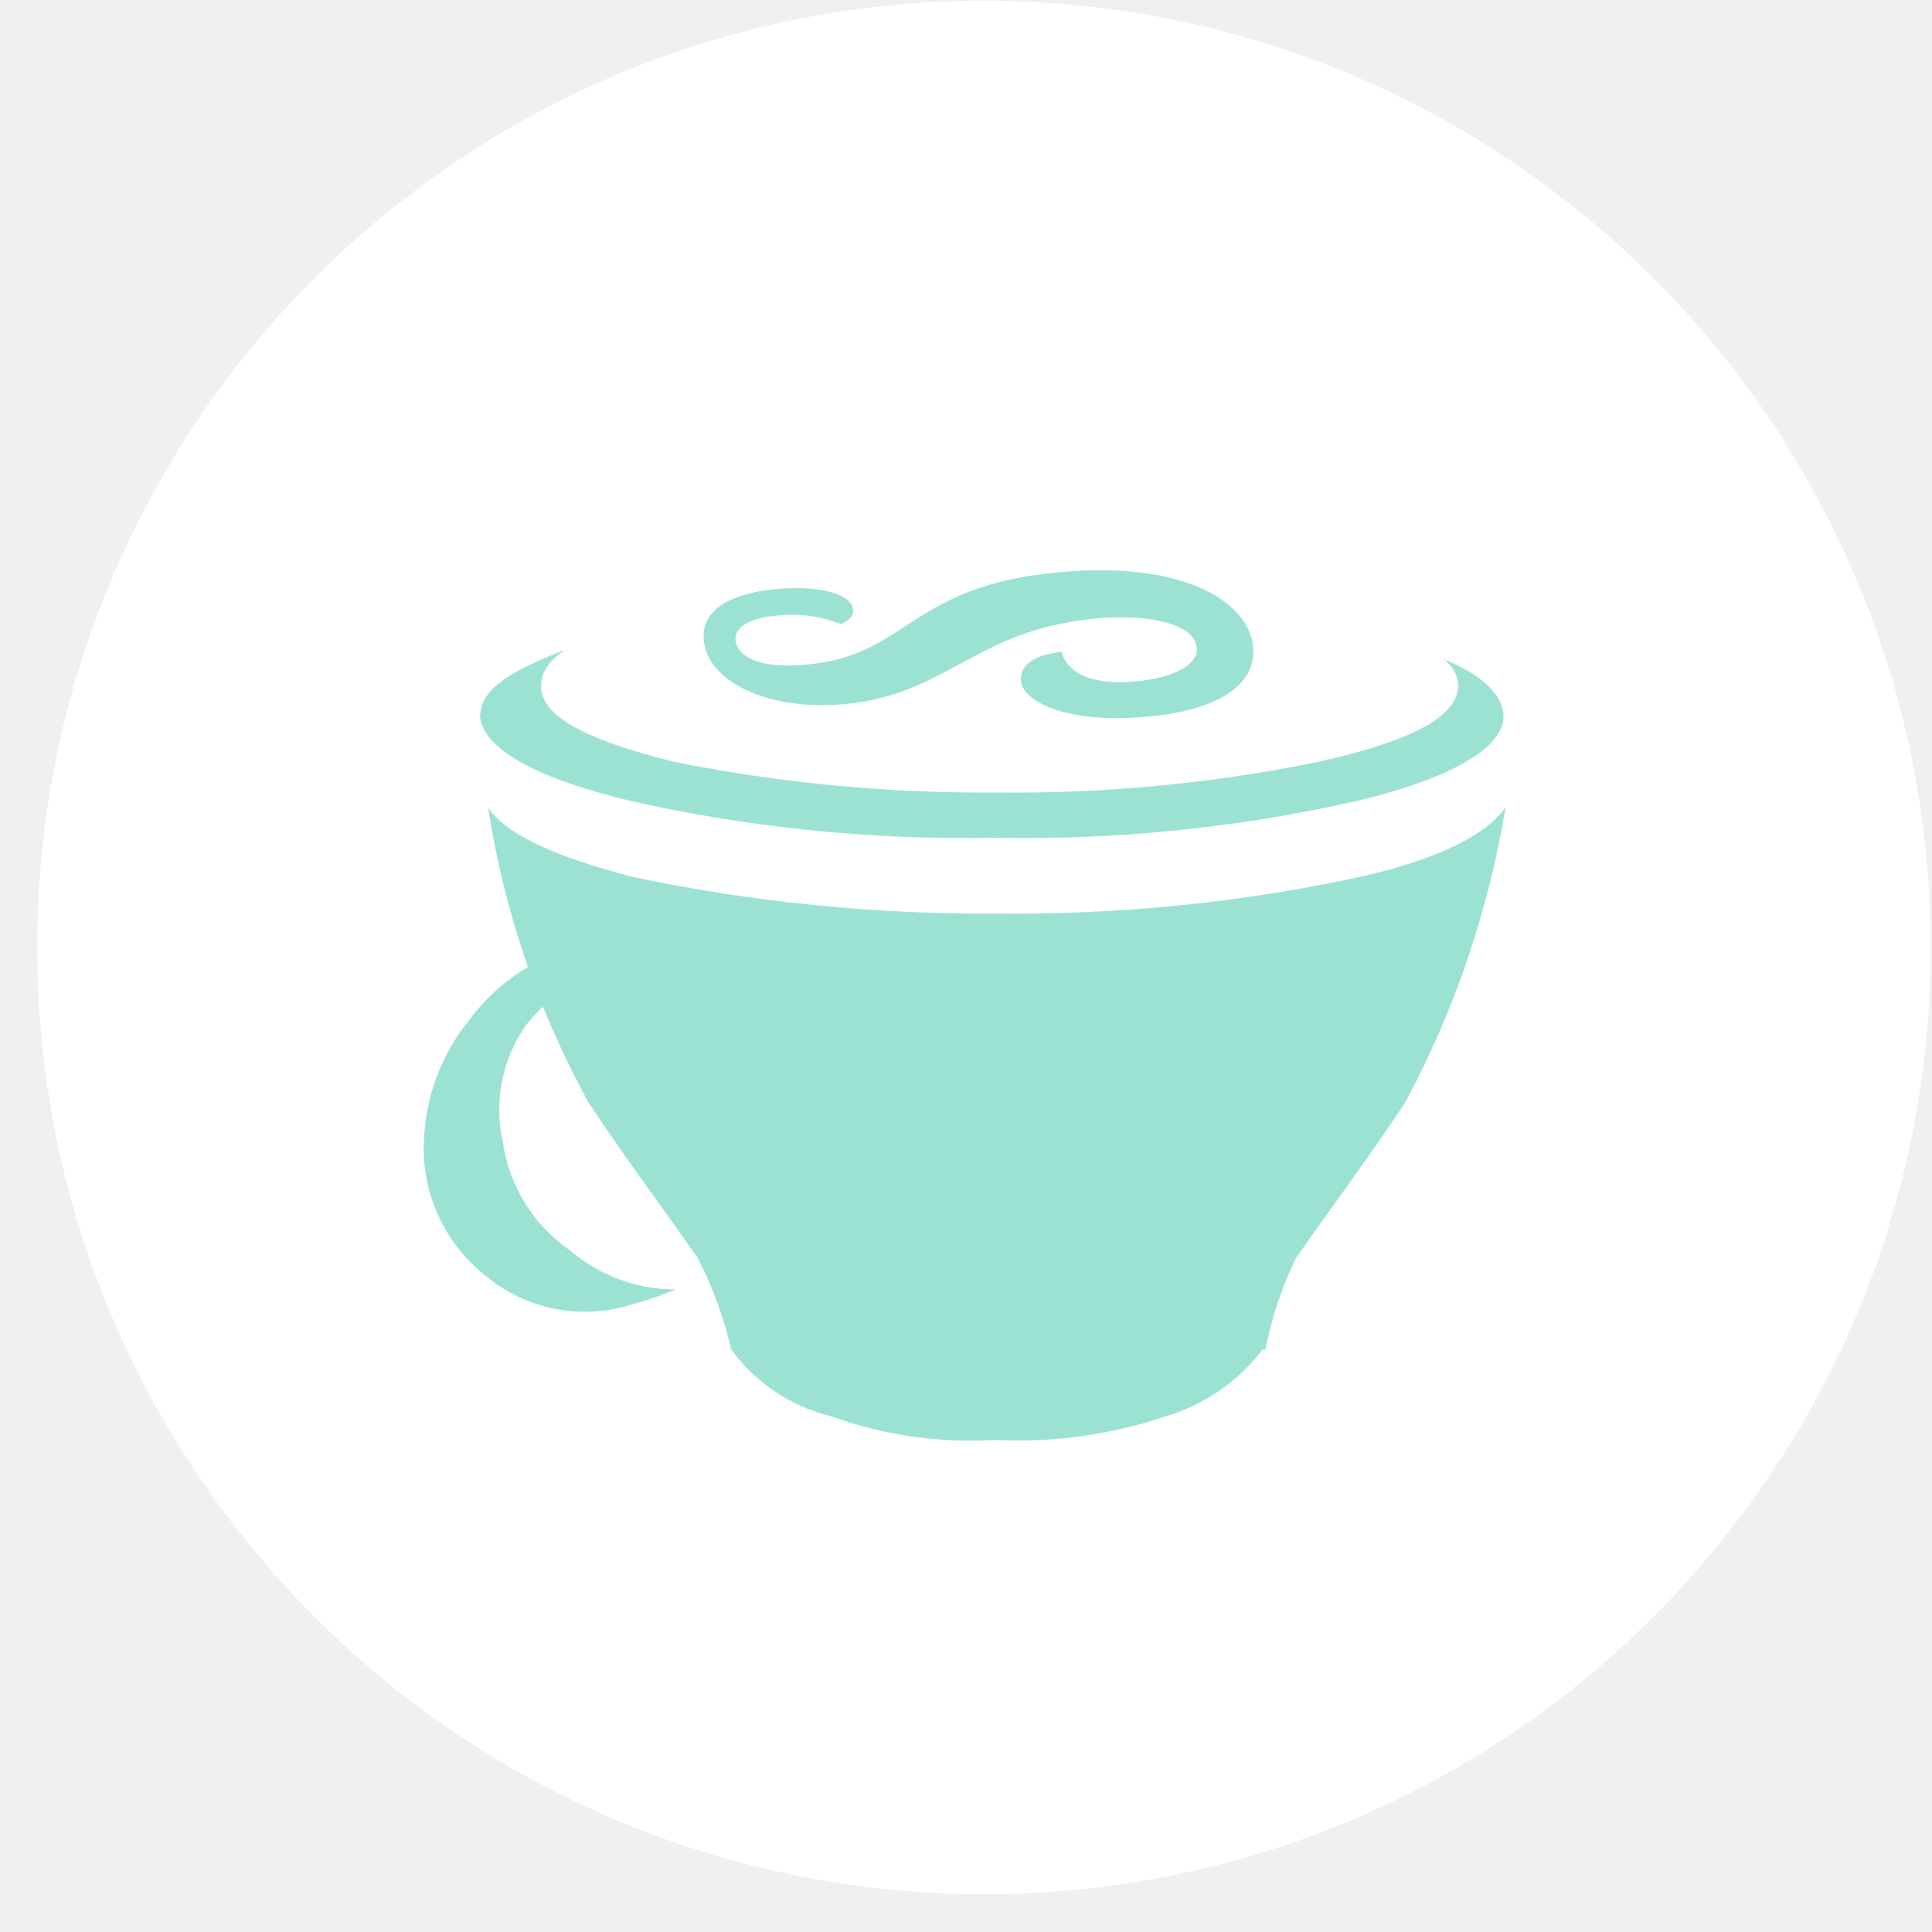
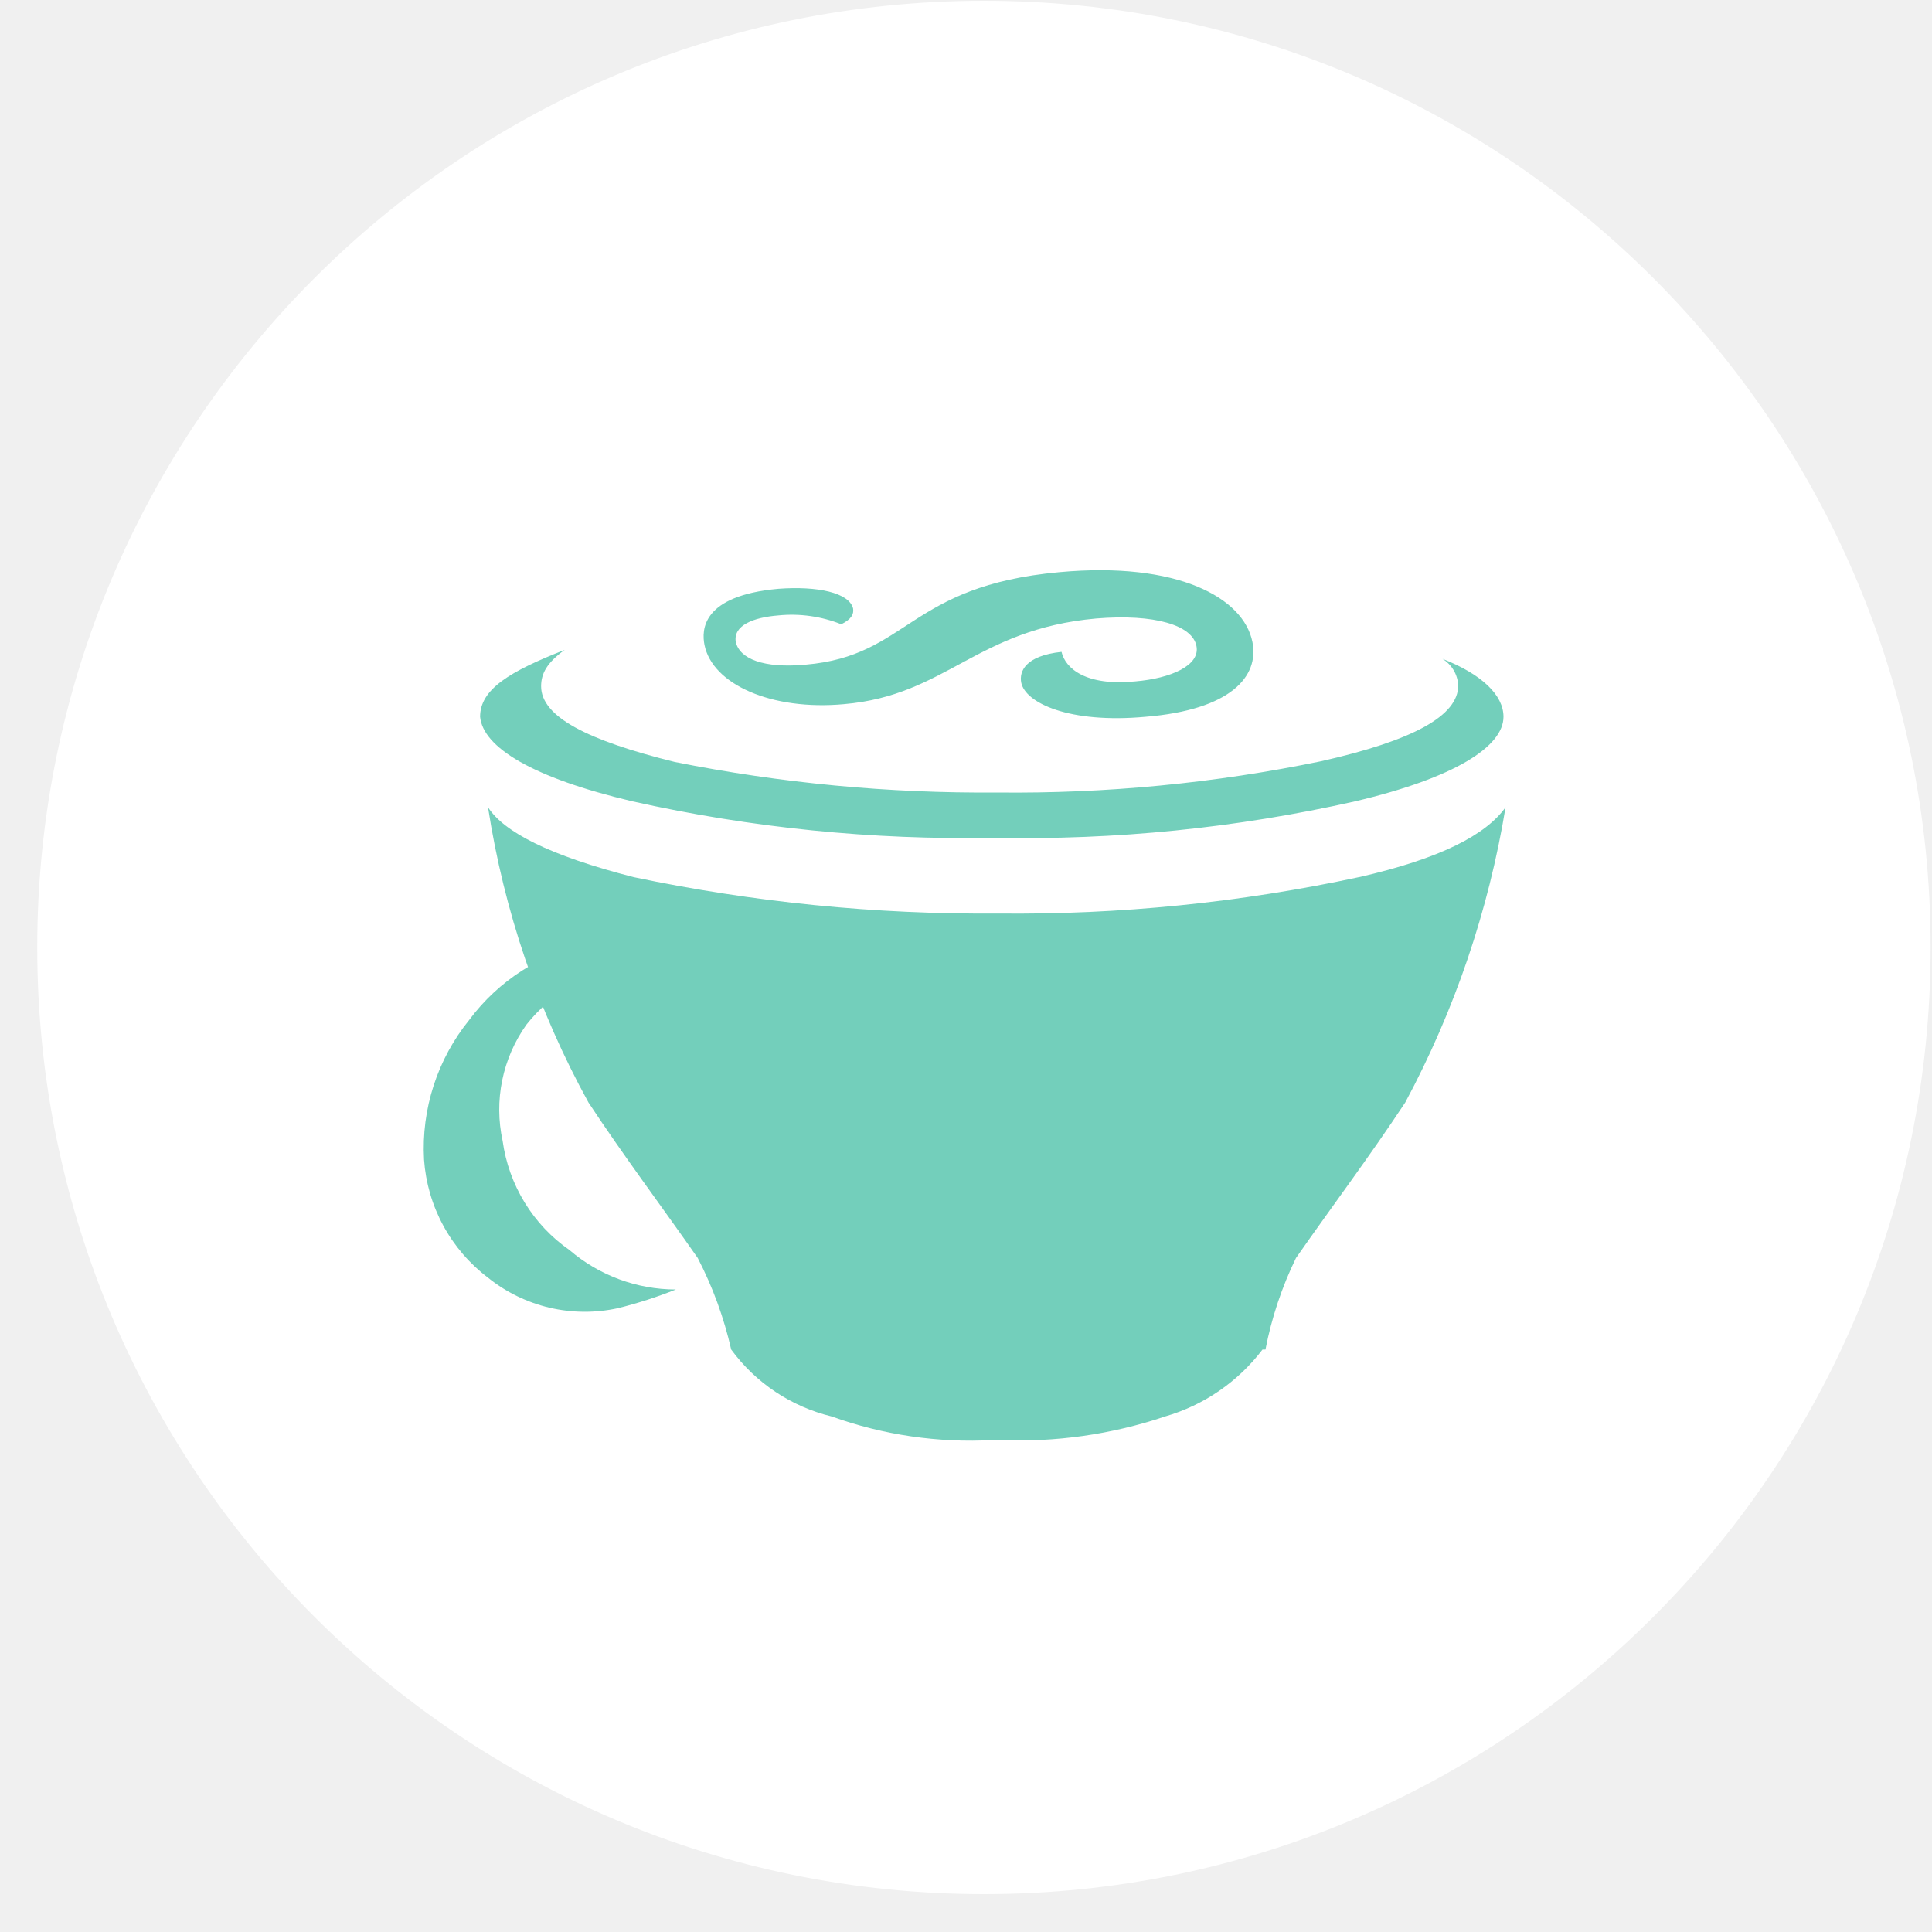
<svg xmlns="http://www.w3.org/2000/svg" width="50" height="50" viewBox="0 0 50 50" fill="none">
  <circle cx="25.464" cy="24.52" r="24.5" fill="white" />
-   <path d="M22.078 15.748C22.103 15.901 22.027 16.028 21.772 16.156C21.255 15.95 20.696 15.871 20.142 15.927C19.505 15.978 18.97 16.182 19.042 16.615C19.142 17.048 19.755 17.303 20.85 17.201C23.524 16.972 23.499 15.163 27.421 14.807C30.477 14.527 32.184 15.469 32.413 16.615C32.591 17.506 31.853 18.372 29.637 18.551C27.676 18.729 26.53 18.194 26.428 17.66C26.377 17.38 26.528 16.972 27.472 16.87C27.572 17.303 28.109 17.761 29.382 17.634C30.305 17.556 31.064 17.22 30.964 16.72C30.864 16.185 29.894 15.88 28.364 16.007C25.257 16.287 24.493 17.994 21.844 18.223C19.964 18.396 18.436 17.709 18.232 16.69C18.156 16.308 18.156 15.417 20.142 15.238C21.161 15.162 21.976 15.339 22.078 15.748ZM12.145 26.394C11.319 27.412 10.902 28.701 10.974 30.01C11.016 30.608 11.185 31.19 11.471 31.717C11.756 32.244 12.151 32.704 12.629 33.066C13.095 33.441 13.638 33.706 14.22 33.843C14.802 33.979 15.407 33.984 15.991 33.856C16.501 33.73 17.003 33.568 17.491 33.372C16.482 33.371 15.506 33.009 14.74 32.353C14.271 32.027 13.876 31.608 13.578 31.121C13.28 30.634 13.086 30.091 13.008 29.526C12.895 29.01 12.891 28.476 12.997 27.958C13.103 27.441 13.316 26.951 13.622 26.52C13.955 26.097 14.37 25.746 14.843 25.488C15.316 25.23 15.837 25.071 16.373 25.02C17.521 24.94 18.659 25.274 19.582 25.962C19.319 25.648 19.029 25.359 18.716 25.096C18.226 24.73 17.661 24.479 17.062 24.36C16.462 24.241 15.844 24.257 15.252 24.408C14.008 24.669 12.903 25.374 12.145 26.394ZM25.797 20.51C22.999 20.533 20.207 20.268 17.464 19.72C15.201 19.16 14.004 18.549 14.004 17.76C14.004 17.429 14.157 17.149 14.615 16.818C13.189 17.378 12.425 17.837 12.425 18.55C12.501 19.34 13.775 20.129 16.373 20.74C19.44 21.425 22.578 21.742 25.72 21.682C28.861 21.746 31.998 21.429 35.064 20.74C37.664 20.129 38.91 19.314 38.91 18.55C38.91 17.99 38.35 17.45 37.331 17.05C37.449 17.123 37.548 17.224 37.62 17.344C37.691 17.464 37.731 17.599 37.739 17.738C37.739 18.528 36.567 19.164 34.199 19.699C31.435 20.27 28.619 20.542 25.797 20.51ZM35.17 22.7C32.099 23.36 28.964 23.676 25.823 23.642C22.657 23.667 19.497 23.351 16.399 22.7C14.209 22.14 13.037 21.528 12.63 20.892C13.043 23.572 13.923 26.158 15.23 28.533C16.172 29.959 17.115 31.207 18.057 32.557C18.445 33.306 18.736 34.103 18.923 34.926C19.558 35.792 20.479 36.405 21.523 36.658C22.86 37.139 24.281 37.347 25.7 37.269H25.853C27.312 37.332 28.769 37.125 30.153 36.658C31.157 36.367 32.041 35.759 32.674 34.926H32.75C32.909 34.105 33.174 33.309 33.54 32.557C34.482 31.207 35.425 29.957 36.367 28.533C37.647 26.146 38.524 23.565 38.964 20.892C38.455 21.605 37.283 22.22 35.169 22.701L35.17 22.7Z" fill="#9CE2D3" />
+   <path d="M22.078 15.748C22.103 15.901 22.027 16.028 21.772 16.156C21.255 15.95 20.696 15.871 20.142 15.927C19.505 15.978 18.97 16.182 19.042 16.615C19.142 17.048 19.755 17.303 20.85 17.201C23.524 16.972 23.499 15.163 27.421 14.807C30.477 14.527 32.184 15.469 32.413 16.615C32.591 17.506 31.853 18.372 29.637 18.551C27.676 18.729 26.53 18.194 26.428 17.66C26.377 17.38 26.528 16.972 27.472 16.87C27.572 17.303 28.109 17.761 29.382 17.634C30.305 17.556 31.064 17.22 30.964 16.72C30.864 16.185 29.894 15.88 28.364 16.007C25.257 16.287 24.493 17.994 21.844 18.223C19.964 18.396 18.436 17.709 18.232 16.69C18.156 16.308 18.156 15.417 20.142 15.238C21.161 15.162 21.976 15.339 22.078 15.748ZM12.145 26.394C11.319 27.412 10.902 28.701 10.974 30.01C11.016 30.608 11.185 31.19 11.471 31.717C11.756 32.244 12.151 32.704 12.629 33.066C13.095 33.441 13.638 33.706 14.22 33.843C14.802 33.979 15.407 33.984 15.991 33.856C16.501 33.73 17.003 33.568 17.491 33.372C16.482 33.371 15.506 33.009 14.74 32.353C14.271 32.027 13.876 31.608 13.578 31.121C13.28 30.634 13.086 30.091 13.008 29.526C12.895 29.01 12.891 28.476 12.997 27.958C13.103 27.441 13.316 26.951 13.622 26.52C13.955 26.097 14.37 25.746 14.843 25.488C15.316 25.23 15.837 25.071 16.373 25.02C17.521 24.94 18.659 25.274 19.582 25.962C19.319 25.648 19.029 25.359 18.716 25.096C18.226 24.73 17.661 24.479 17.062 24.36C16.462 24.241 15.844 24.257 15.252 24.408C14.008 24.669 12.903 25.374 12.145 26.394ZM25.797 20.51C22.999 20.533 20.207 20.268 17.464 19.72C15.201 19.16 14.004 18.549 14.004 17.76C14.004 17.429 14.157 17.149 14.615 16.818C13.189 17.378 12.425 17.837 12.425 18.55C12.501 19.34 13.775 20.129 16.373 20.74C19.44 21.425 22.578 21.742 25.72 21.682C28.861 21.746 31.998 21.429 35.064 20.74C37.664 20.129 38.91 19.314 38.91 18.55C38.91 17.99 38.35 17.45 37.331 17.05C37.449 17.123 37.548 17.224 37.62 17.344C37.691 17.464 37.731 17.599 37.739 17.738C37.739 18.528 36.567 19.164 34.199 19.699C31.435 20.27 28.619 20.542 25.797 20.51ZM35.17 22.7C32.099 23.36 28.964 23.676 25.823 23.642C22.657 23.667 19.497 23.351 16.399 22.7C14.209 22.14 13.037 21.528 12.63 20.892C13.043 23.572 13.923 26.158 15.23 28.533C16.172 29.959 17.115 31.207 18.057 32.557C18.445 33.306 18.736 34.103 18.923 34.926C19.558 35.792 20.479 36.405 21.523 36.658C22.86 37.139 24.281 37.347 25.7 37.269H25.853C27.312 37.332 28.769 37.125 30.153 36.658C31.157 36.367 32.041 35.759 32.674 34.926H32.75C32.909 34.105 33.174 33.309 33.54 32.557C34.482 31.207 35.425 29.957 36.367 28.533C37.647 26.146 38.524 23.565 38.964 20.892C38.455 21.605 37.283 22.22 35.169 22.701L35.17 22.7Z" fill="#73CFBB" />
</svg>
